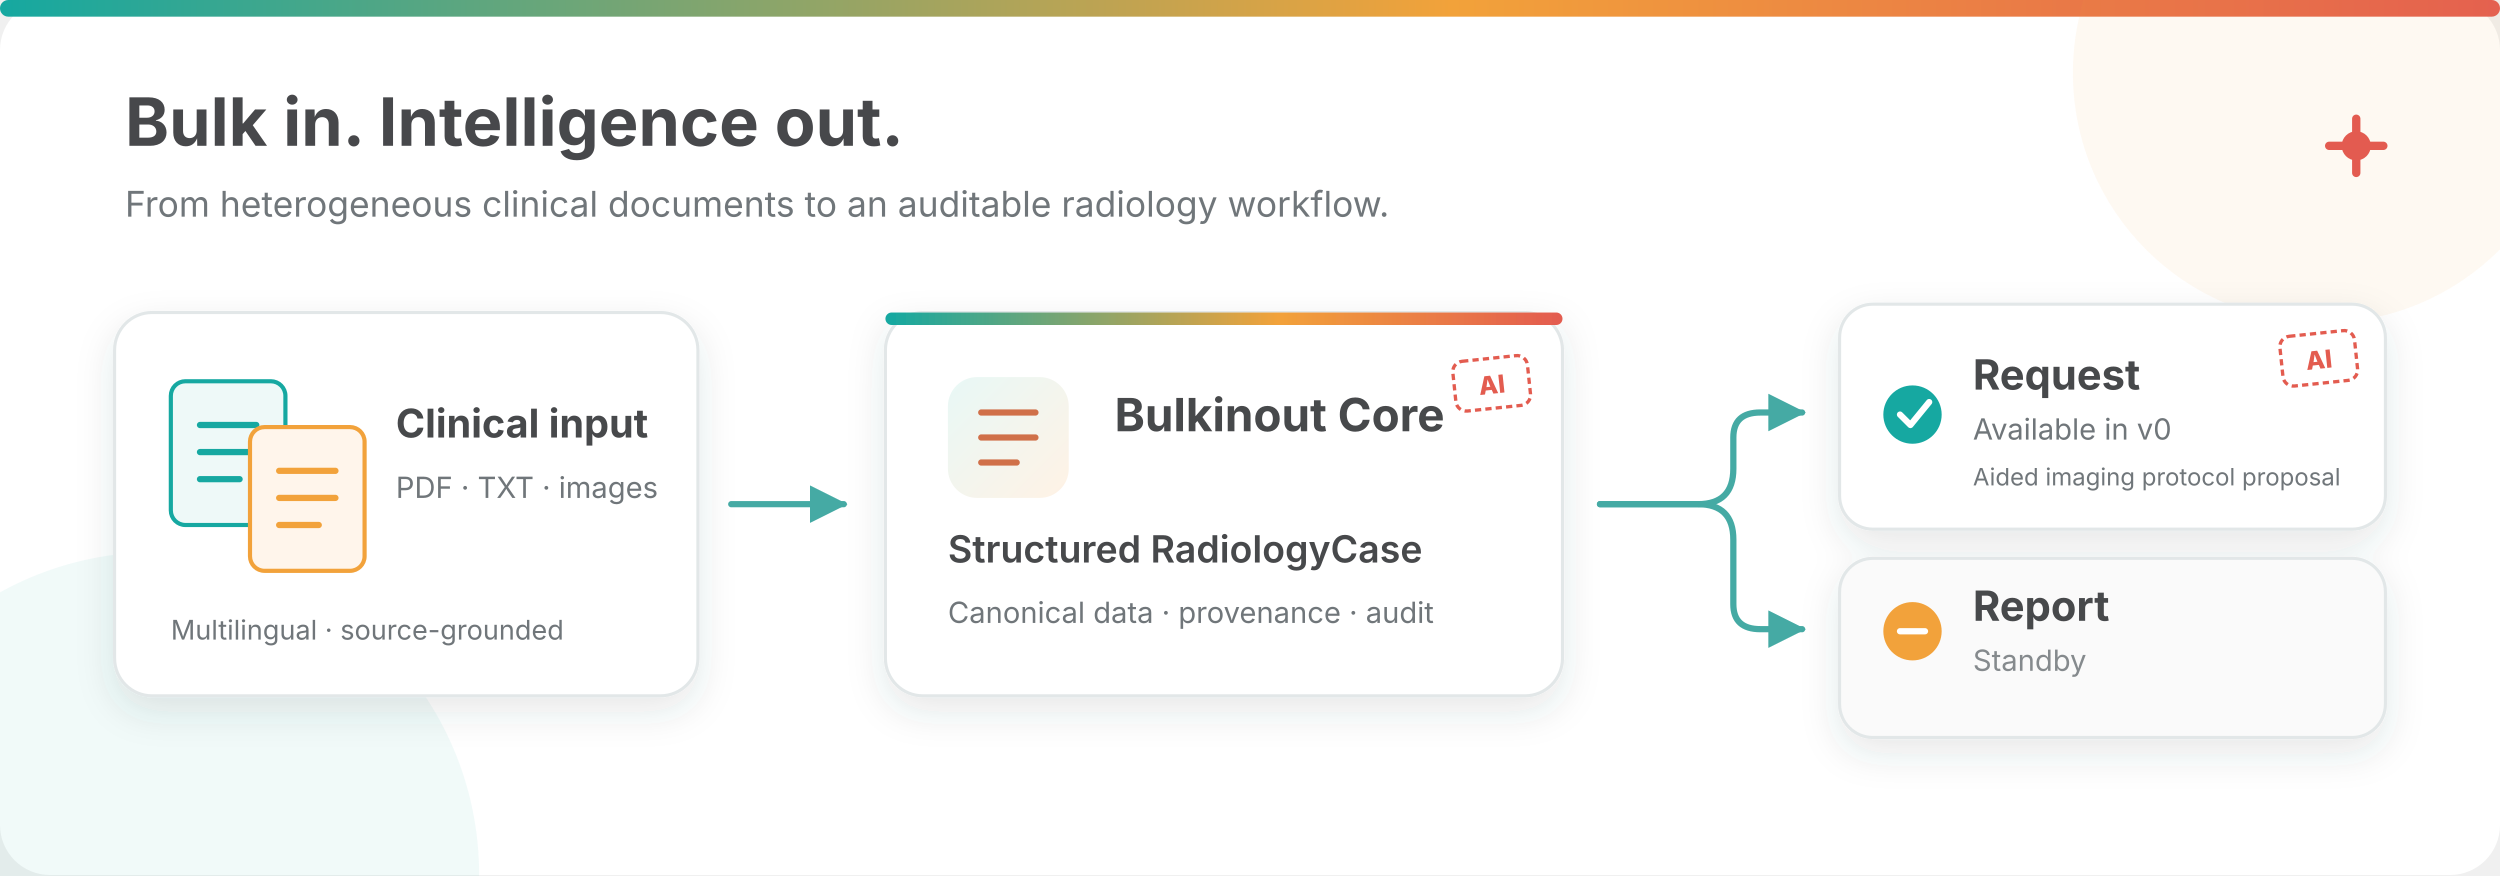
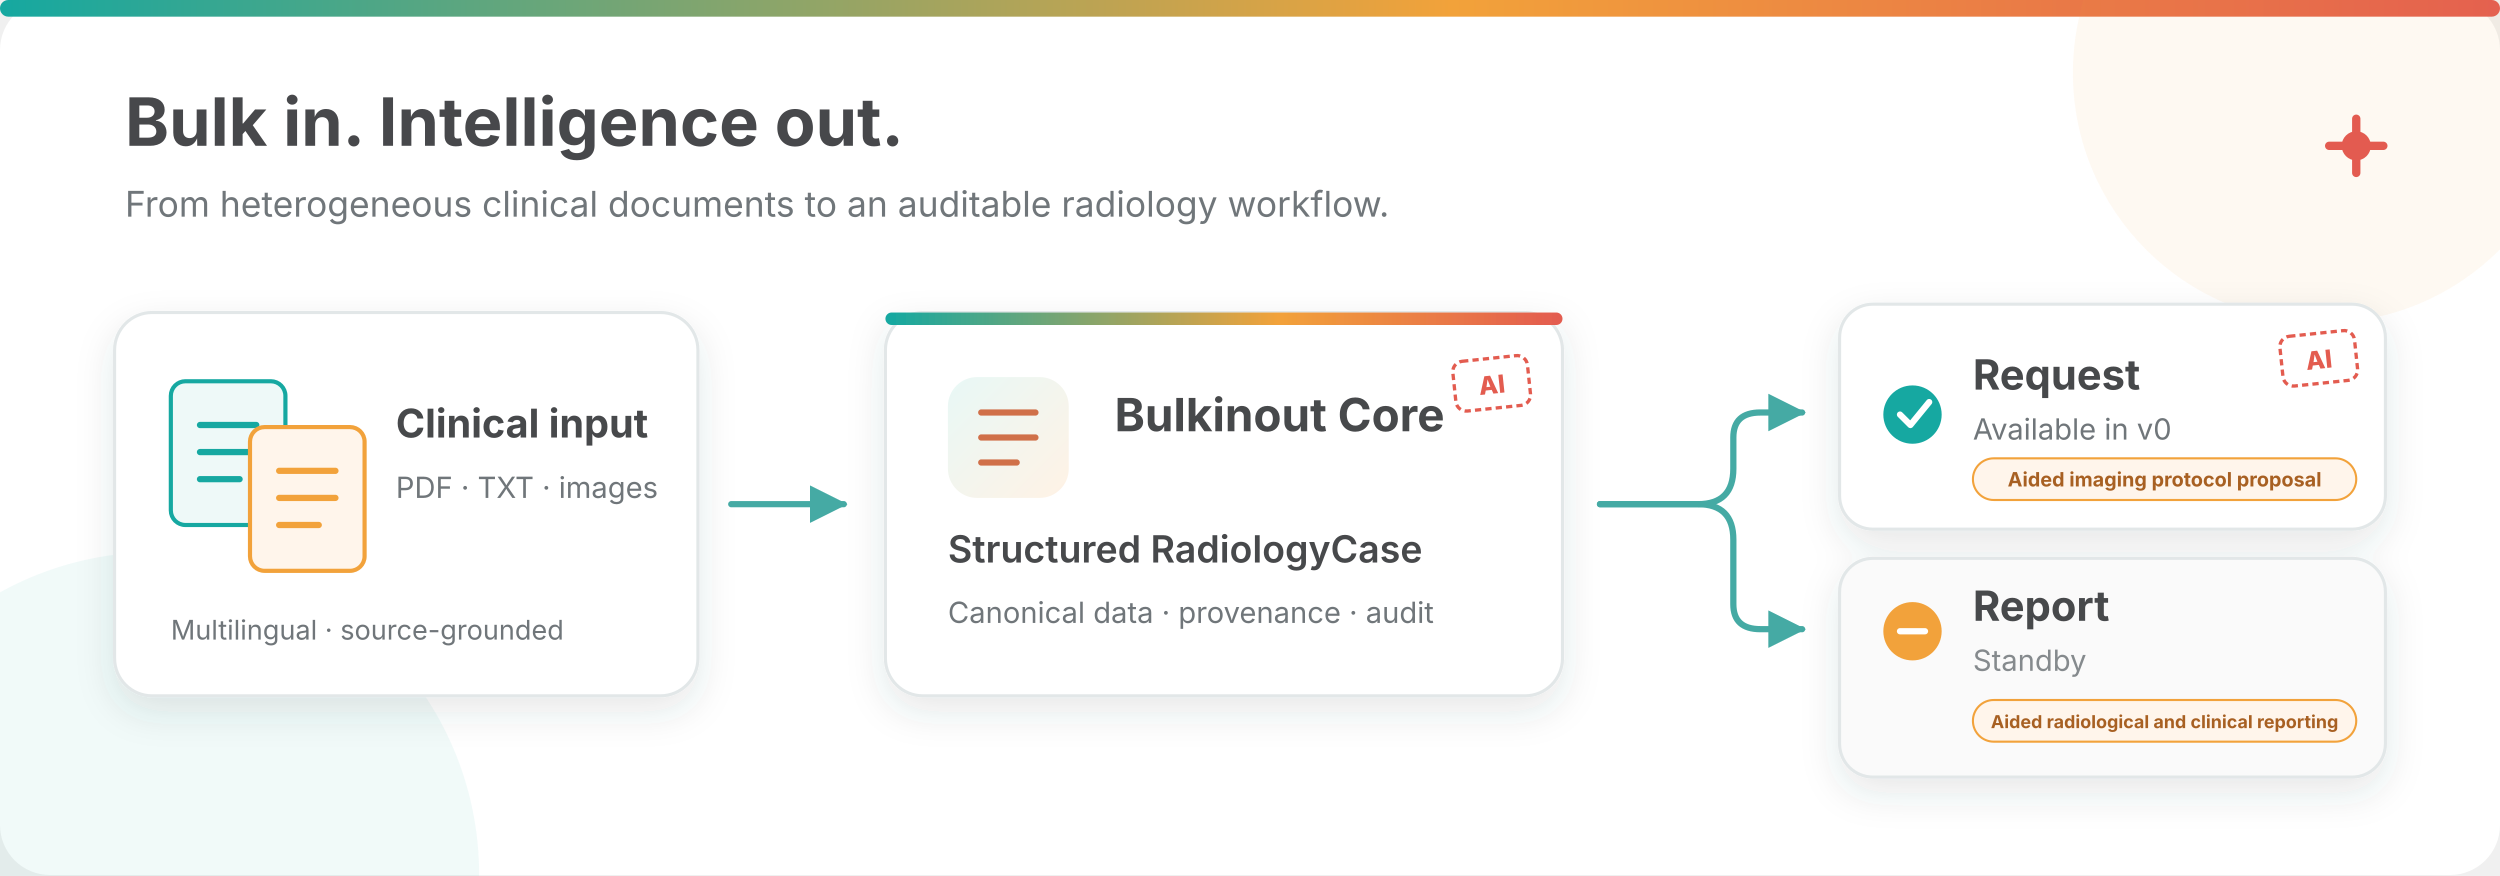
<svg xmlns="http://www.w3.org/2000/svg" width="1200" height="420" viewBox="0 0 1200 420" role="img" aria-labelledby="title desc">
  <defs>
    <linearGradient id="brand" x1="0" y1="0" x2="1" y2="0">
      <stop offset="0" stop-color="#14a8a1" />
      <stop offset="0.58" stop-color="#f2a23a" />
      <stop offset="1" stop-color="#e35b50" />
    </linearGradient>
    <linearGradient id="softBrand" x1="0" y1="0" x2="1" y2="1">
      <stop offset="0" stop-color="#e8f8f6" />
      <stop offset="1" stop-color="#fff2e5" />
    </linearGradient>
    <filter id="shadow" x="-20%" y="-20%" width="140%" height="150%">
      <feDropShadow dx="0" dy="7" stdDeviation="9" flood-color="#34454d" flood-opacity="0.12" />
    </filter>
    <marker id="arrow" markerWidth="6" markerHeight="6" refX="5.4" refY="3" orient="auto" markerUnits="strokeWidth">
      <path d="M0,0 L6,3 L0,6 Z" fill="#45aaa4" />
    </marker>
  </defs>
  <rect width="1200" height="420" rx="24" fill="#ffffff" />
  <rect width="1200" height="8" rx="4" fill="url(#brand)" />
  <circle cx="1115" cy="35" r="120" fill="#f2a23a" opacity="0.07" />
  <circle cx="75" cy="420" r="155" fill="#14a8a1" opacity="0.06" />
  <text x="60" y="70" fill="#47484b" font-family="Inter,Segoe UI,Arial,sans-serif" font-size="32" font-weight="700">Bulk in. Intelligence out.</text>
  <text x="60" y="104" fill="#70767a" font-family="Inter,Segoe UI,Arial,sans-serif" font-size="17">From heterogeneous clinical documents to an auditable radiology workflow.</text>
  <g filter="url(#shadow)">
    <rect x="55" y="150" width="280" height="184" rx="18" fill="#ffffff" stroke="#e2e7e8" stroke-width="1.5" />
    <rect x="82" y="183" width="55" height="69" rx="7" fill="#eef9f8" stroke="#14a8a1" stroke-width="2" />
    <path d="M96 204h27M96 217h27M96 230h19" stroke="#14a8a1" stroke-width="3" stroke-linecap="round" />
    <rect x="120" y="205" width="55" height="69" rx="7" fill="#fff5eb" stroke="#f2a23a" stroke-width="2" />
    <path d="M134 226h27M134 239h27M134 252h19" stroke="#f2a23a" stroke-width="3" stroke-linecap="round" />
    <text x="190" y="210" fill="#47484b" font-family="Inter,Segoe UI,Arial,sans-serif" font-size="19" font-weight="700">Clinical input</text>
    <text x="190" y="239" fill="#70767a" font-family="Inter,Segoe UI,Arial,sans-serif" font-size="14">PDF · TXT · images</text>
    <text x="82" y="307" fill="#70767a" font-family="Inter,Segoe UI,Arial,sans-serif" font-size="13">Multilingual · source-grounded</text>
  </g>
  <path d="M351 242H405" stroke="#45aaa4" stroke-width="3" stroke-linecap="round" marker-end="url(#arrow)" />
  <g filter="url(#shadow)">
    <rect x="425" y="150" width="325" height="184" rx="18" fill="#ffffff" stroke="#e2e7e8" stroke-width="1.5" />
    <rect x="425" y="150" width="325" height="6" rx="3" fill="url(#brand)" />
    <rect x="455" y="181" width="58" height="58" rx="14" fill="url(#softBrand)" />
    <path d="M471 198h26M471 210h26M471 222h17" stroke="#d06f4a" stroke-width="3" stroke-linecap="round" />
    <text x="535" y="207" fill="#47484b" font-family="Inter,Segoe UI,Arial,sans-serif" font-size="22" font-weight="700">Bulkinout Core</text>
    <g transform="rotate(-6 716 184)">
      <rect x="698" y="172" width="36" height="24" rx="5" fill="#ffffff" stroke="#e35b50" stroke-width="1.6" stroke-dasharray="3 2" />
      <text x="716" y="189" fill="#e35b50" font-family="Inter,Segoe UI,Arial,sans-serif" font-size="12" font-weight="800" text-anchor="middle">AI</text>
    </g>
    <text x="455" y="270" fill="#47484b" font-family="Inter,Segoe UI,Arial,sans-serif" font-size="18" font-weight="600">Structured RadiologyCase</text>
    <text x="455" y="299" fill="#70767a" font-family="Inter,Segoe UI,Arial,sans-serif" font-size="14">Canonical data · provenance · audit</text>
  </g>
  <path d="M768 242H815 Q832 242 832 225V210 Q832 198 845 198H865" stroke="#45aaa4" stroke-width="3" fill="none" stroke-linecap="round" marker-end="url(#arrow)" />
  <path d="M768 242H815 Q832 242 832 259V290 Q832 302 845 302H865" stroke="#45aaa4" stroke-width="3" fill="none" stroke-linecap="round" marker-end="url(#arrow)" />
  <g filter="url(#shadow)">
    <rect x="883" y="146" width="262" height="108" rx="16" fill="#ffffff" stroke="#e2e7e8" stroke-width="1.5" />
    <circle cx="918" cy="199" r="14" fill="#14a8a1" />
    <path d="M912 199l5 5 9-11" stroke="#ffffff" stroke-width="3" fill="none" stroke-linecap="round" stroke-linejoin="round" />
    <text x="947" y="187" fill="#47484b" font-family="Inter,Segoe UI,Arial,sans-serif" font-size="20" font-weight="700">Request</text>
    <text x="947" y="211" fill="#70767a" font-family="Inter,Segoe UI,Arial,sans-serif" font-size="14">Available in v0</text>
-     <text x="947" y="233" fill="#70767a" font-family="Inter,Segoe UI,Arial,sans-serif" font-size="11.5">Aided imaging protocol proposal</text>
+     <rect x="947" y="220" width="184" height="20" rx="10" fill="#fff5eb" stroke="#f2a23a" stroke-width="1" />
+     <text x="1039" y="233.5" fill="#a86124" font-family="Inter,Segoe UI,Arial,sans-serif" font-size="9.5" font-weight="700" text-anchor="middle">Aided imaging protocol proposal</text>
    <g transform="rotate(-6 1113 172)">
      <rect x="1095" y="160" width="36" height="24" rx="5" fill="#ffffff" stroke="#e35b50" stroke-width="1.6" stroke-dasharray="3 2" />
      <text x="1113" y="177" fill="#e35b50" font-family="Inter,Segoe UI,Arial,sans-serif" font-size="12" font-weight="800" text-anchor="middle">AI</text>
    </g>
-     <rect x="883" y="268" width="262" height="86" rx="16" fill="#fafafa" stroke="#e2e7e8" stroke-width="1.5" />
+     <rect x="883" y="268" width="262" height="105" rx="16" fill="#fafafa" stroke="#e2e7e8" stroke-width="1.5" />
    <circle cx="918" cy="303" r="14" fill="#f2a23a" />
    <path d="M912 303h12" stroke="#ffffff" stroke-width="3" stroke-linecap="round" />
    <text x="947" y="298" fill="#47484b" font-family="Inter,Segoe UI,Arial,sans-serif" font-size="20" font-weight="700">Report</text>
    <text x="947" y="322" fill="#858a8d" font-family="Inter,Segoe UI,Arial,sans-serif" font-size="14">Standby</text>
+     <rect x="947" y="336" width="184" height="20" rx="10" fill="#fff5eb" stroke="#f2a23a" stroke-width="1" />
+     <text x="1039" y="349.5" fill="#a86124" font-family="Inter,Segoe UI,Arial,sans-serif" font-size="8.6" font-weight="700" text-anchor="middle">Aided radiological and clinical reporting</text>
  </g>
  <circle cx="1131" cy="70" r="7" fill="#e35b50" />
  <path d="M1131 57v26M1118 70h26" stroke="#e35b50" stroke-width="4" stroke-linecap="round" />
</svg>
